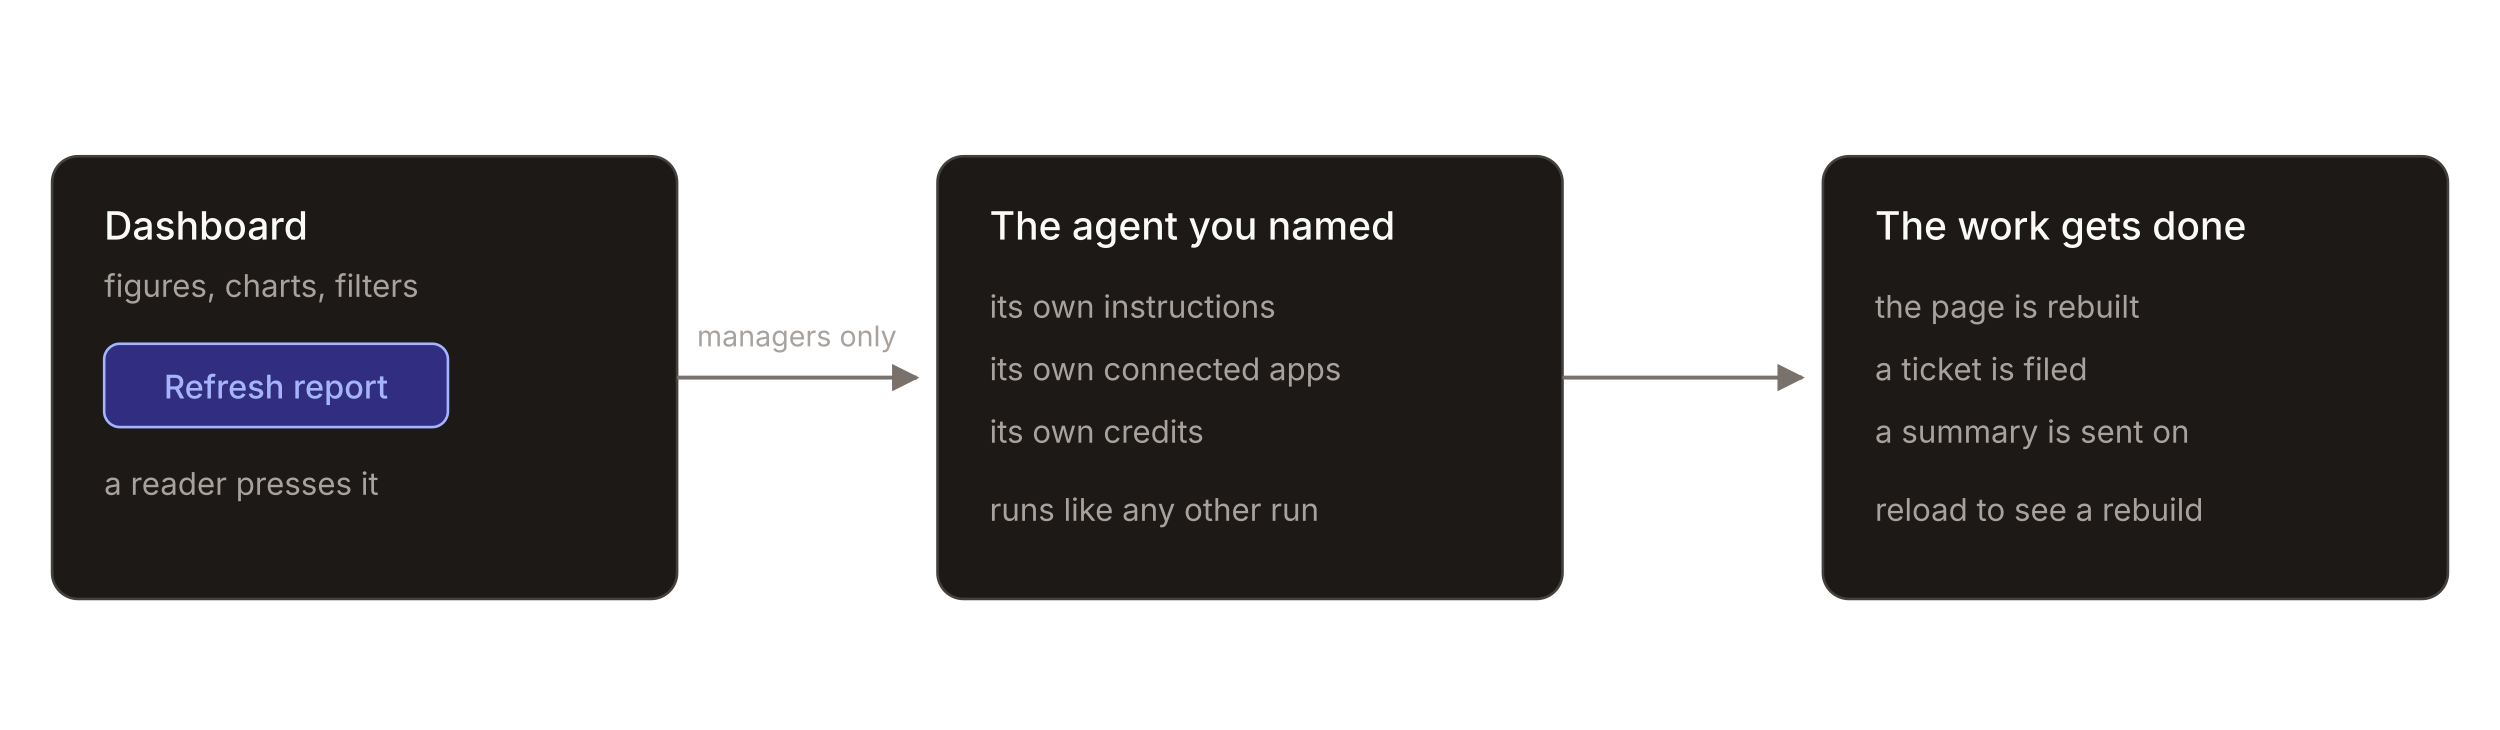
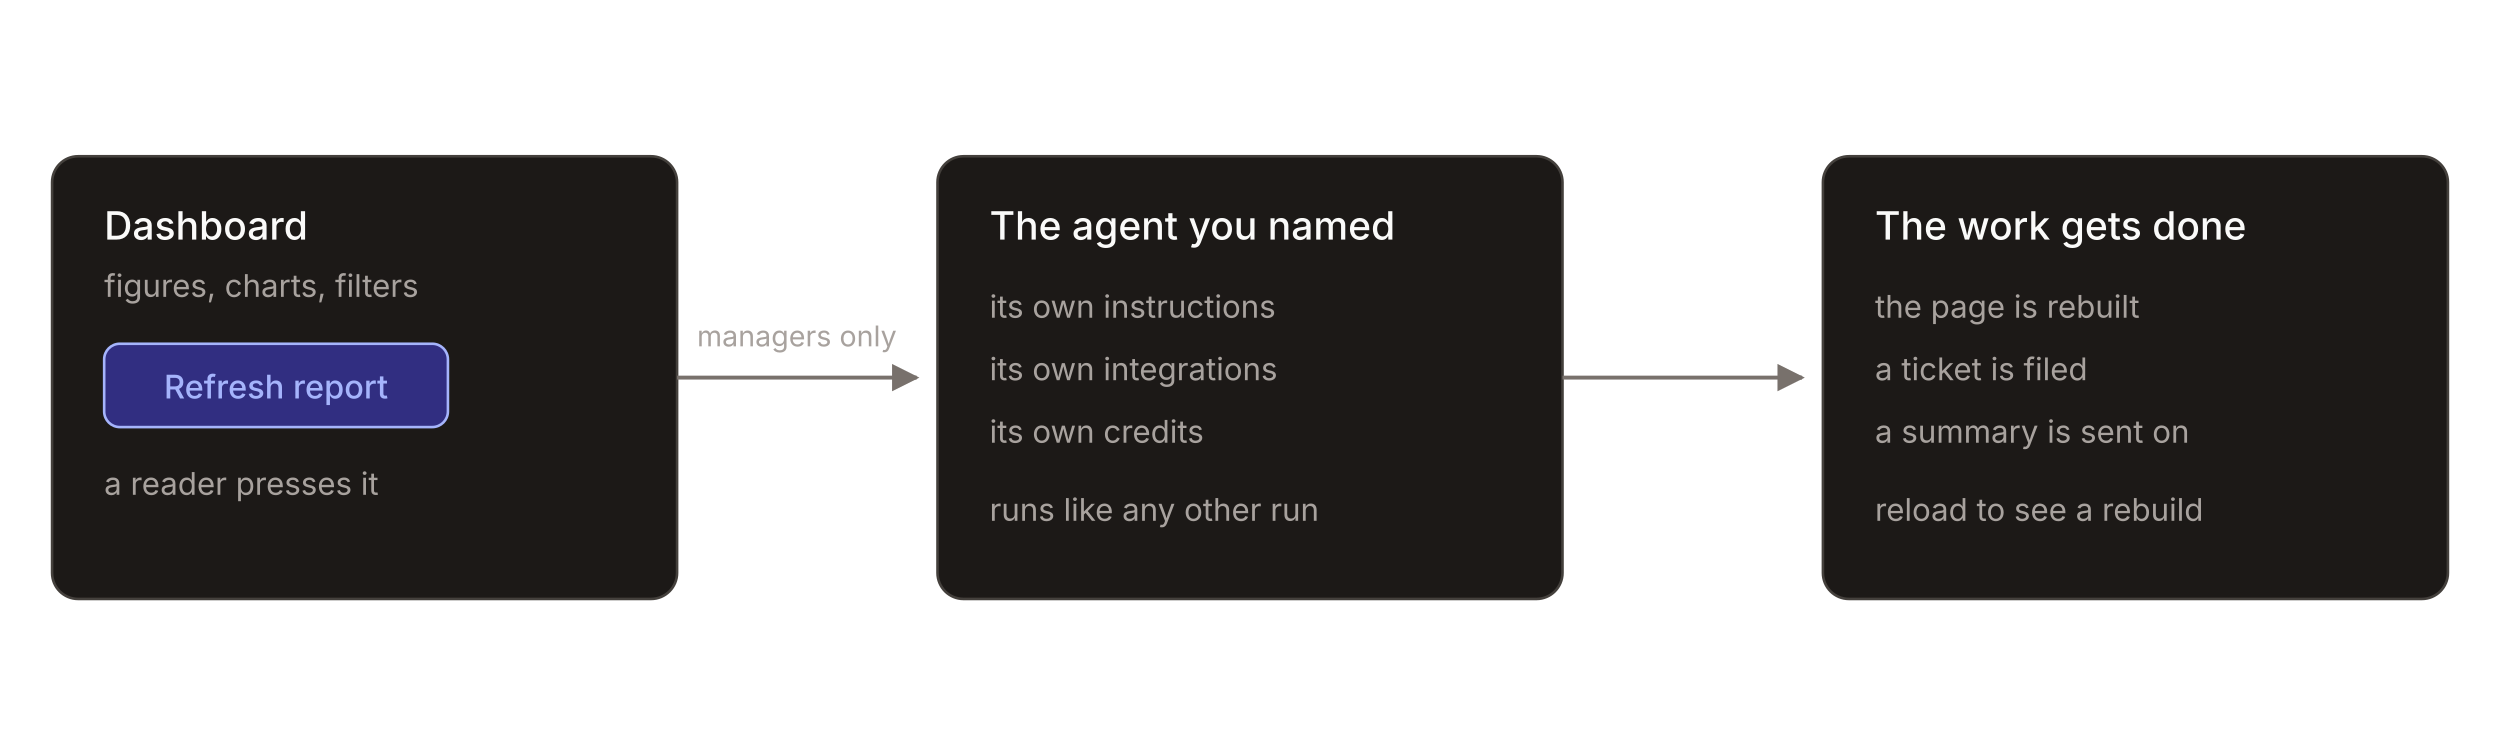
<svg xmlns="http://www.w3.org/2000/svg" width="960" height="280" viewBox="0 0 960 280" role="img" aria-label="A dashboard button hands a request to the agent behind it, which does the work">
  <defs>
    <marker id="arw" viewBox="0 0 10 10" refX="9" refY="5" markerWidth="7" markerHeight="7" orient="auto-start-reverse">
      <path d="M 0 0 L 10 5 L 0 10 z" fill="#78716c" />
    </marker>
  </defs>
  <rect x="20" y="60" width="240" height="170" rx="10" fill="#1c1917" stroke="#44403c" stroke-width="1" />
  <text x="40" y="92" font-family="Inter, ui-sans-serif, system-ui, sans-serif" font-size="15" font-weight="500" fill="#fafaf9">Dashboard</text>
  <text x="40" y="114" font-family="Inter, ui-sans-serif, system-ui, sans-serif" font-size="12" fill="#a8a29e">figures, charts, filters</text>
  <rect x="40" y="132" width="132" height="32" rx="6" fill="#312e81" stroke="#a5b4fc" stroke-width="1" />
  <text x="106" y="153" text-anchor="middle" font-family="Inter, ui-sans-serif, system-ui, sans-serif" font-size="12.5" font-weight="500" fill="#a5b4fc">Refresh report</text>
  <text x="40" y="190" font-family="Inter, ui-sans-serif, system-ui, sans-serif" font-size="12" fill="#a8a29e">a reader presses it</text>
  <line x1="260" y1="145" x2="352" y2="145" stroke="#78716c" stroke-width="1.5" marker-end="url(#arw)" />
  <text x="306" y="133" text-anchor="middle" font-family="Inter, ui-sans-serif, system-ui, sans-serif" font-size="11" fill="#a8a29e">managers only</text>
  <rect x="360" y="60" width="240" height="170" rx="10" fill="#1c1917" stroke="#44403c" stroke-width="1" />
  <text x="380" y="92" font-family="Inter, ui-sans-serif, system-ui, sans-serif" font-size="15" font-weight="500" fill="#fafaf9">The agent you named</text>
  <text x="380" y="122" font-family="Inter, ui-sans-serif, system-ui, sans-serif" font-size="12" fill="#a8a29e">its own instructions</text>
-   <text x="380" y="146" font-family="Inter, ui-sans-serif, system-ui, sans-serif" font-size="12" fill="#a8a29e">its own connected apps</text>
+   <text x="380" y="146" font-family="Inter, ui-sans-serif, system-ui, sans-serif" font-size="12" fill="#a8a29e">its own integrations</text>
  <text x="380" y="170" font-family="Inter, ui-sans-serif, system-ui, sans-serif" font-size="12" fill="#a8a29e">its own credits</text>
  <text x="380" y="200" font-family="Inter, ui-sans-serif, system-ui, sans-serif" font-size="12" fill="#a8a29e">runs like any other run</text>
  <line x1="600" y1="145" x2="692" y2="145" stroke="#78716c" stroke-width="1.5" marker-end="url(#arw)" />
  <rect x="700" y="60" width="240" height="170" rx="10" fill="#1c1917" stroke="#44403c" stroke-width="1" />
  <text x="720" y="92" font-family="Inter, ui-sans-serif, system-ui, sans-serif" font-size="15" font-weight="500" fill="#fafaf9">The work gets done</text>
  <text x="720" y="122" font-family="Inter, ui-sans-serif, system-ui, sans-serif" font-size="12" fill="#a8a29e">the page is rebuilt</text>
  <text x="720" y="146" font-family="Inter, ui-sans-serif, system-ui, sans-serif" font-size="12" fill="#a8a29e">a ticket is filed</text>
  <text x="720" y="170" font-family="Inter, ui-sans-serif, system-ui, sans-serif" font-size="12" fill="#a8a29e">a summary is sent on</text>
  <text x="720" y="200" font-family="Inter, ui-sans-serif, system-ui, sans-serif" font-size="12" fill="#a8a29e">reload to see a rebuild</text>
</svg>
